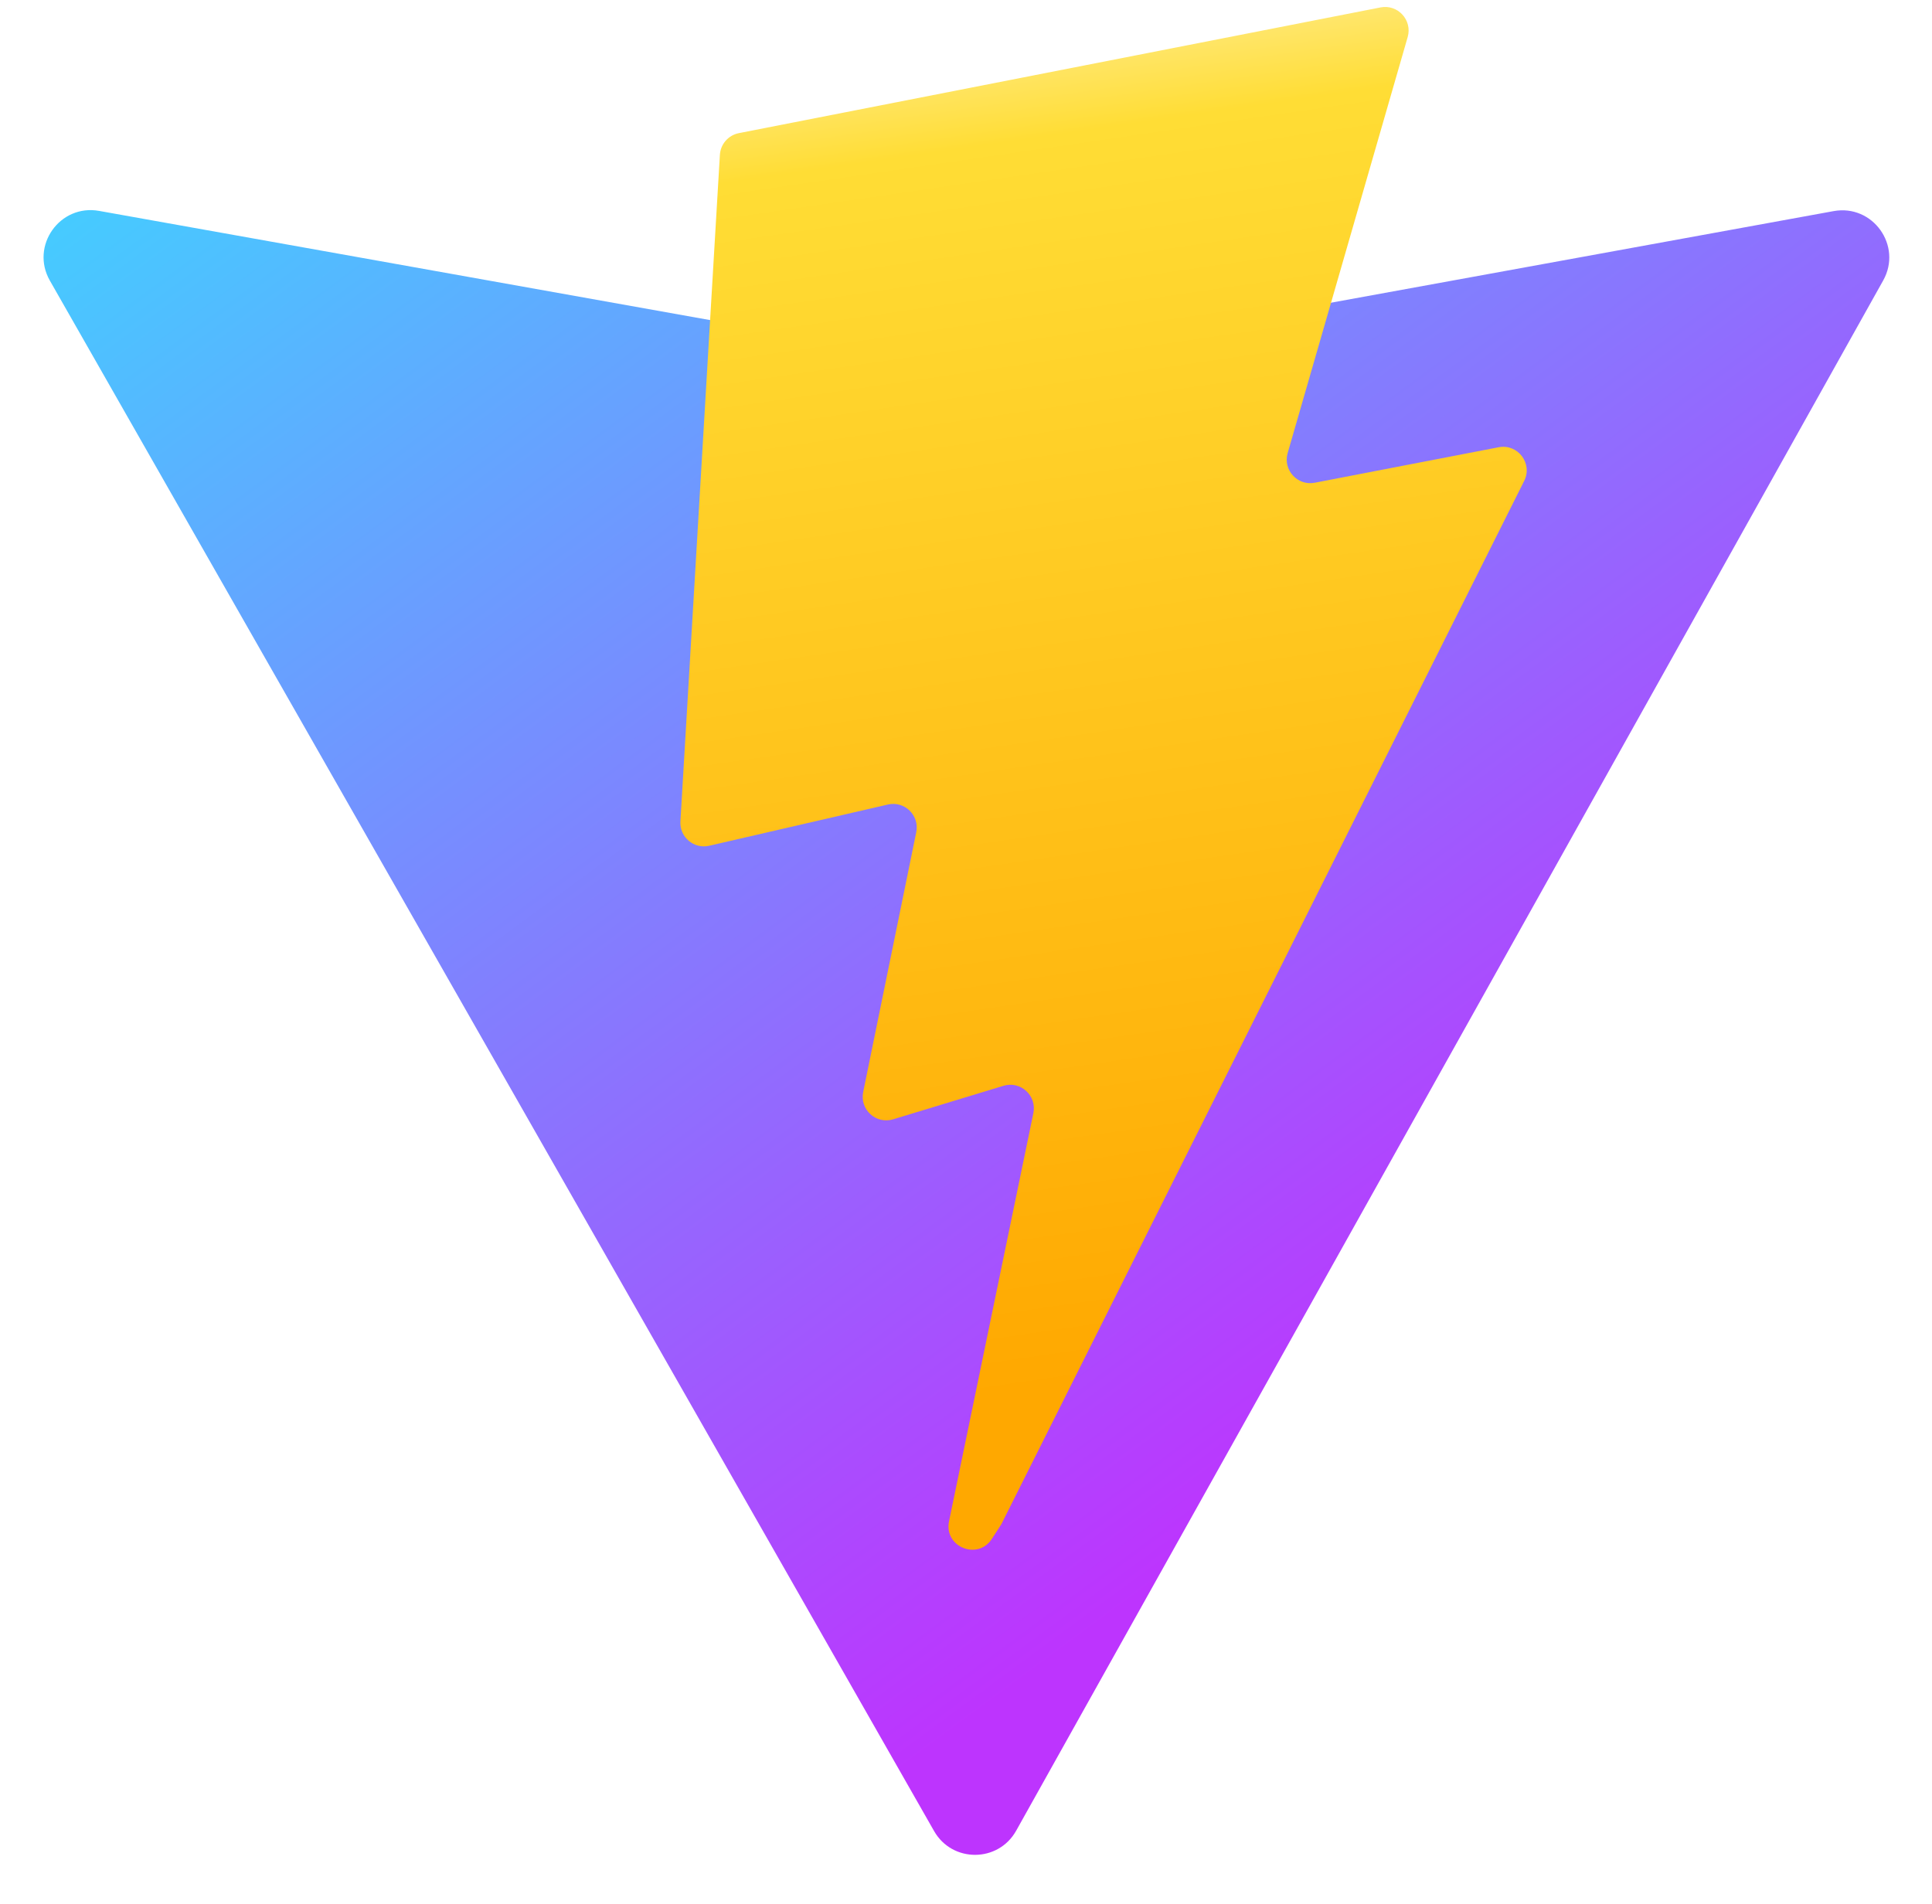
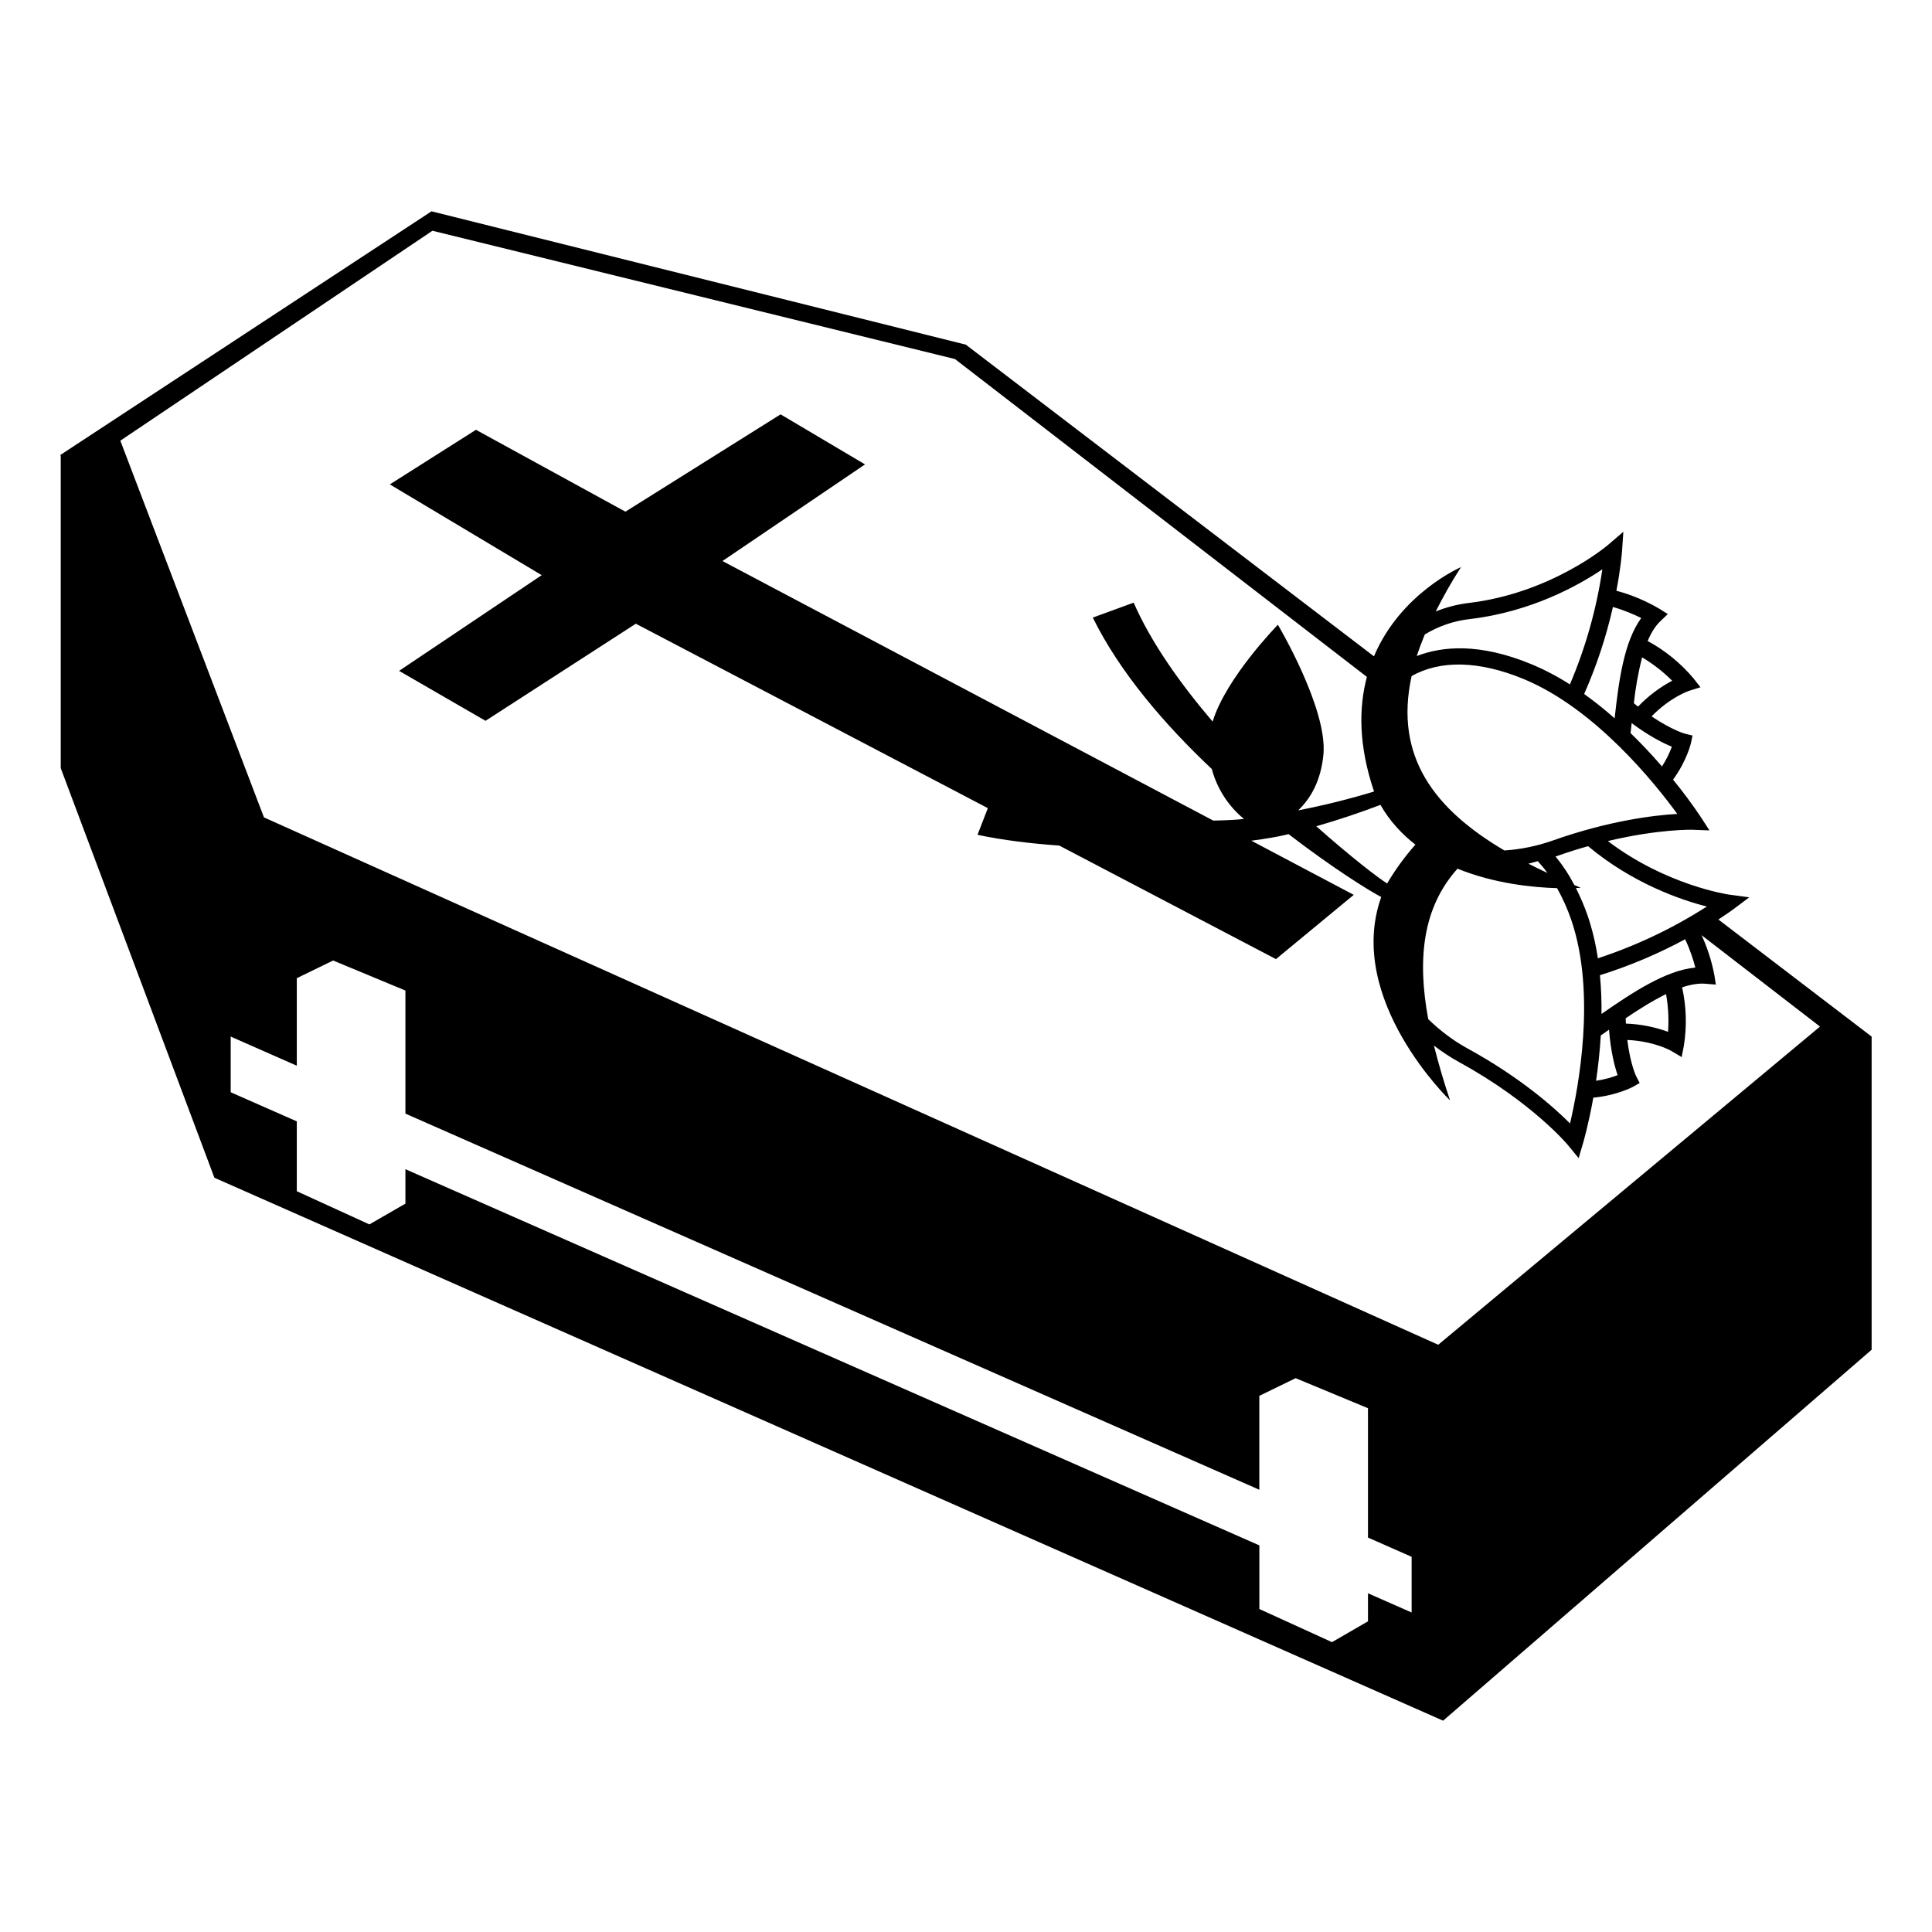
- <svg xmlns="http://www.w3.org/2000/svg" width="410" height="404" viewBox="0 0 410 404" fill="none">
-   <path d="M399.641 59.525L215.643 388.545C211.844 395.338 202.084 395.378 198.228 388.618L10.582 59.556C6.381 52.19 12.68 43.267 21.028 44.759L205.223 77.682C206.398 77.892 207.601 77.89 208.776 77.676L389.119 44.806C397.439 43.289 403.768 52.143 399.641 59.525Z" fill="url(#paint0_linear)" />
-   <path d="M292.965 1.574L156.801 28.255C154.563 28.694 152.906 30.59 152.771 32.866L144.395 174.33C144.198 177.662 147.258 180.248 150.51 179.498L188.42 170.749C191.967 169.931 195.172 173.055 194.443 176.622L183.18 231.775C182.422 235.487 185.907 238.661 189.532 237.56L212.947 230.446C216.577 229.344 220.065 232.527 219.297 236.242L201.398 322.875C200.278 328.294 207.486 331.249 210.492 326.603L212.5 323.5L323.454 102.072C325.312 98.365 322.108 94.137 318.036 94.923L279.014 102.454C275.347 103.161 272.227 99.746 273.262 96.158L298.731 7.867C299.767 4.273 296.636 0.855 292.965 1.574Z" fill="url(#paint1_linear)" />
-   <defs>
-     <linearGradient id="paint0_linear" x1="6" y1="33" x2="235" y2="344" gradientUnits="userSpaceOnUse">
-       <stop stop-color="#41D1FF" />
-       <stop offset="1" stop-color="#BD34FE" />
-     </linearGradient>
-     <linearGradient id="paint1_linear" x1="194.651" y1="8.818" x2="236.076" y2="292.989" gradientUnits="userSpaceOnUse">
-       <stop stop-color="#FFEA83" />
-       <stop offset="0.083" stop-color="#FFDD35" />
-       <stop offset="1" stop-color="#FFA800" />
-     </linearGradient>
-   </defs>
+ <svg xmlns="http://www.w3.org/2000/svg" aria-hidden="true" role="img" width="1em" height="1em" preserveAspectRatio="xMidYMid meet" viewBox="0 0 64 64">
+   <path fill="currentColor" d="M56.924 30.46c.293-.191.479-.326.502-.344l.52-.391l-.688-.093c-.023-.003-2.076-.311-3.996-1.771c1.688-.403 2.791-.375 2.806-.374l.56.021l-.283-.437a15.7 15.7 0 0 0-.923-1.244c.46-.632.589-1.196.596-1.223l.048-.238l-.246-.061c-.005-.001-.417-.109-1.109-.574c.62-.637 1.224-.839 1.229-.842l.39-.123l-.232-.296a5.27 5.27 0 0 0-1.517-1.236c.113-.269.251-.495.422-.658l.246-.234l-.277-.174a5.734 5.734 0 0 0-1.427-.599c.146-.762.183-1.265.187-1.31l.044-.644l-.523.449c-.02.016-1.887 1.596-4.624 1.913a4.293 4.293 0 0 0-1.069.279c.236-.468.503-.952.838-1.469c0 0-1.998.856-2.884 2.955l-13.52-10.325L14.294 7L2 15.071l.012.032v10.343l5.09 13.568L47.805 57L62 44.712V34.338l-5.076-3.878m-.383-.43a15.853 15.853 0 0 1-3.61 1.715a8.174 8.174 0 0 0-.327-1.382a7.4 7.4 0 0 0-.4-.945l.16-.008l-.213-.093a5.286 5.286 0 0 0-.624-.947c.022-.008.046-.01.068-.019c.353-.125.688-.229 1.012-.32c1.471 1.228 3.059 1.777 3.934 1.999m-3.489 3.558c.005-.421-.011-.852-.052-1.283a16.036 16.036 0 0 0 2.822-1.191c.17.355.278.703.338.938c-.972.089-2.086.826-3.108 1.536m2.205.593a4.494 4.494 0 0 0-1.397-.273a4.704 4.704 0 0 1-.008-.177c.448-.303.904-.588 1.338-.8c.093.506.087.961.067 1.25m-1.67 1.434c-.158.063-.406.14-.715.187c.067-.456.124-.964.156-1.501l.146-.102a4.95 4.95 0 0 1 .127-.09c.058.742.191 1.237.286 1.506m-2.007-6.194c.18.323.343.676.478 1.075c.819 2.421.228 5.545-.049 6.719c-.538-.539-1.657-1.533-3.413-2.494c-.49-.27-.912-.6-1.284-.961c-.367-1.983-.19-3.693.97-4.984c1.218.495 2.502.624 3.298.645m-.951-.811c.104-.021.207-.059.312-.083c.111.12.218.25.319.39c-.214-.101-.428-.202-.631-.307m4.754-3.875a3.332 3.332 0 0 1-.328.654a17.143 17.143 0 0 0-1.041-1.105l.02-.176c.004-.051.011-.102.017-.153c.6.445 1.064.673 1.332.78m.01-2.185a4.43 4.43 0 0 0-1.13.857a3.976 3.976 0 0 1-.14-.111a11.15 11.15 0 0 1 .273-1.521c.448.265.79.568.997.775m-1.963-2.443c.383.108.72.257.938.367c-.572.781-.747 2.095-.881 3.322c-.316-.28-.654-.553-1.01-.807a15.6 15.6 0 0 0 .953-2.882m-6.232.911c.444-.27.941-.446 1.47-.508c2.053-.237 3.626-1.12 4.412-1.651a15.492 15.492 0 0 1-1.075 3.813a8.215 8.215 0 0 0-1.269-.667c-1.726-.716-2.967-.598-3.803-.273c.075-.232.164-.47.265-.714m-.437 1.379c.95-.541 2.247-.511 3.718.099c2.383.988 4.37 3.487 5.083 4.466c-.766.044-2.261.22-4.149.89a6.019 6.019 0 0 1-1.578.321c-2.31-1.363-3.658-3.104-3.074-5.776m.126 5.583a8.234 8.234 0 0 0-.936 1.286c-.266-.162-1.189-.867-2.347-1.895a26.46 26.46 0 0 0 2.125-.709c.307.539.709.967 1.158 1.318m-.125 25.436l-1.446-.637v.93l-1.192.689l-2.406-1.097v-2.108L13.43 38.731v1.141l-1.193.688l-2.405-1.099v-2.314l-2.19-.965v-1.844l2.19.965v-2.899l1.203-.586l2.395.995v4.077l28.287 12.46v-3.111l1.203-.585l2.396.995v4.285l1.446.637v1.845m.881-8.869L8.744 27.077L3.986 14.598l10.339-6.954l17.31 4.25L45.28 22.423c-.27 1.017-.281 2.266.237 3.797a24.81 24.81 0 0 1-2.497.621l-.006-.006c.389-.377.74-.947.826-1.837c.145-1.519-1.508-4.302-1.508-4.302s-1.716 1.749-2.162 3.207c-1.074-1.258-2.037-2.617-2.616-3.939l-1.354.494c.903 1.833 2.397 3.558 3.943 5.017a3.222 3.222 0 0 0 1.065 1.654c-.23.027-.583.046-1.017.054l-16.259-8.598l4.723-3.201l-2.797-1.658l-5.14 3.224l-4.951-2.712l-2.853 1.808l5.031 3.007l-4.724 3.17l2.863 1.655l4.979-3.217l11.661 6.11l-.343.883c.831.176 1.758.29 2.708.356l7.179 3.762l2.577-2.129l-3.393-1.794c.479-.062.883-.131 1.174-.203c.019-.004.037-.011.057-.016c1.472 1.131 2.69 1.889 3.072 2.084c-1.207 3.388 2.28 6.738 2.28 6.738a24.33 24.33 0 0 1-.534-1.815c.26.197.535.383.834.547c2.415 1.324 3.596 2.736 3.607 2.751l.353.43l.146-.497c.019-.064.185-.643.34-1.506c.784-.076 1.299-.352 1.322-.364l.213-.122l-.115-.223c-.002-.004-.191-.382-.295-1.203c.895.041 1.446.356 1.451.359l.35.208l.072-.368a5.144 5.144 0 0 0-.057-1.941c.277-.093.541-.141.777-.12l.341.028l-.051-.322a5.677 5.677 0 0 0-.421-1.314l3.922 3.027l-12.647 10.54" />
</svg>
